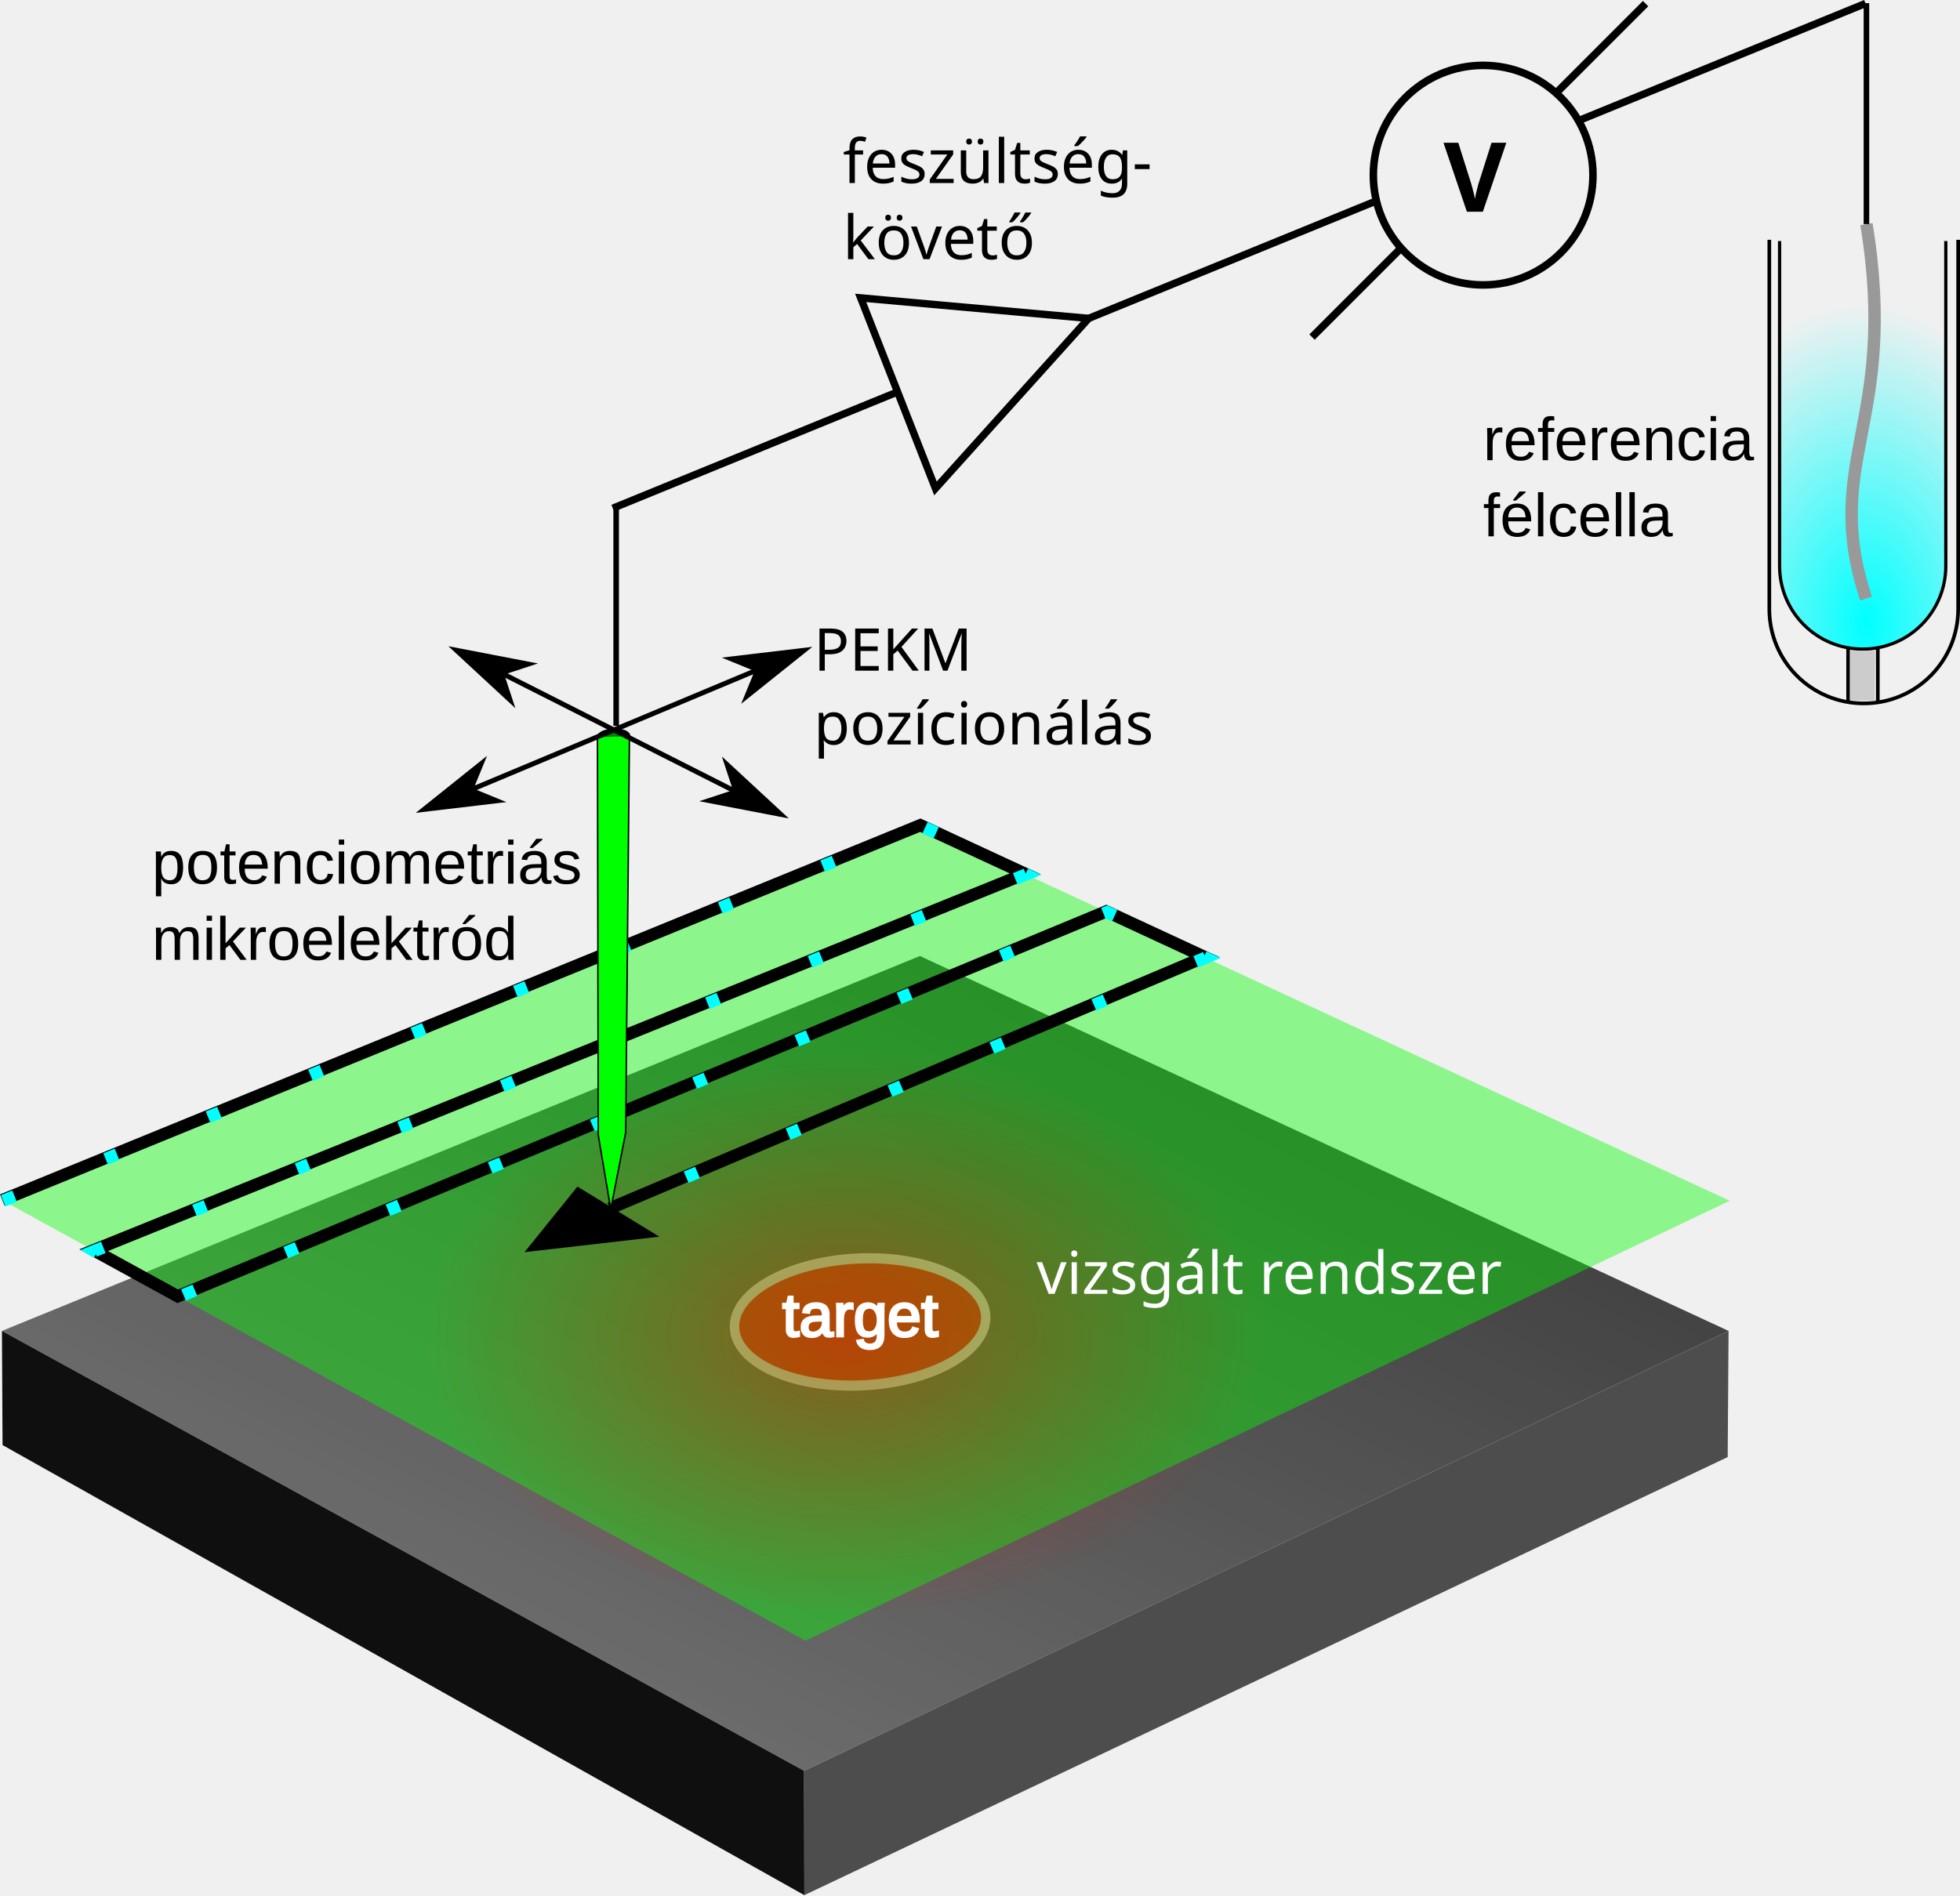
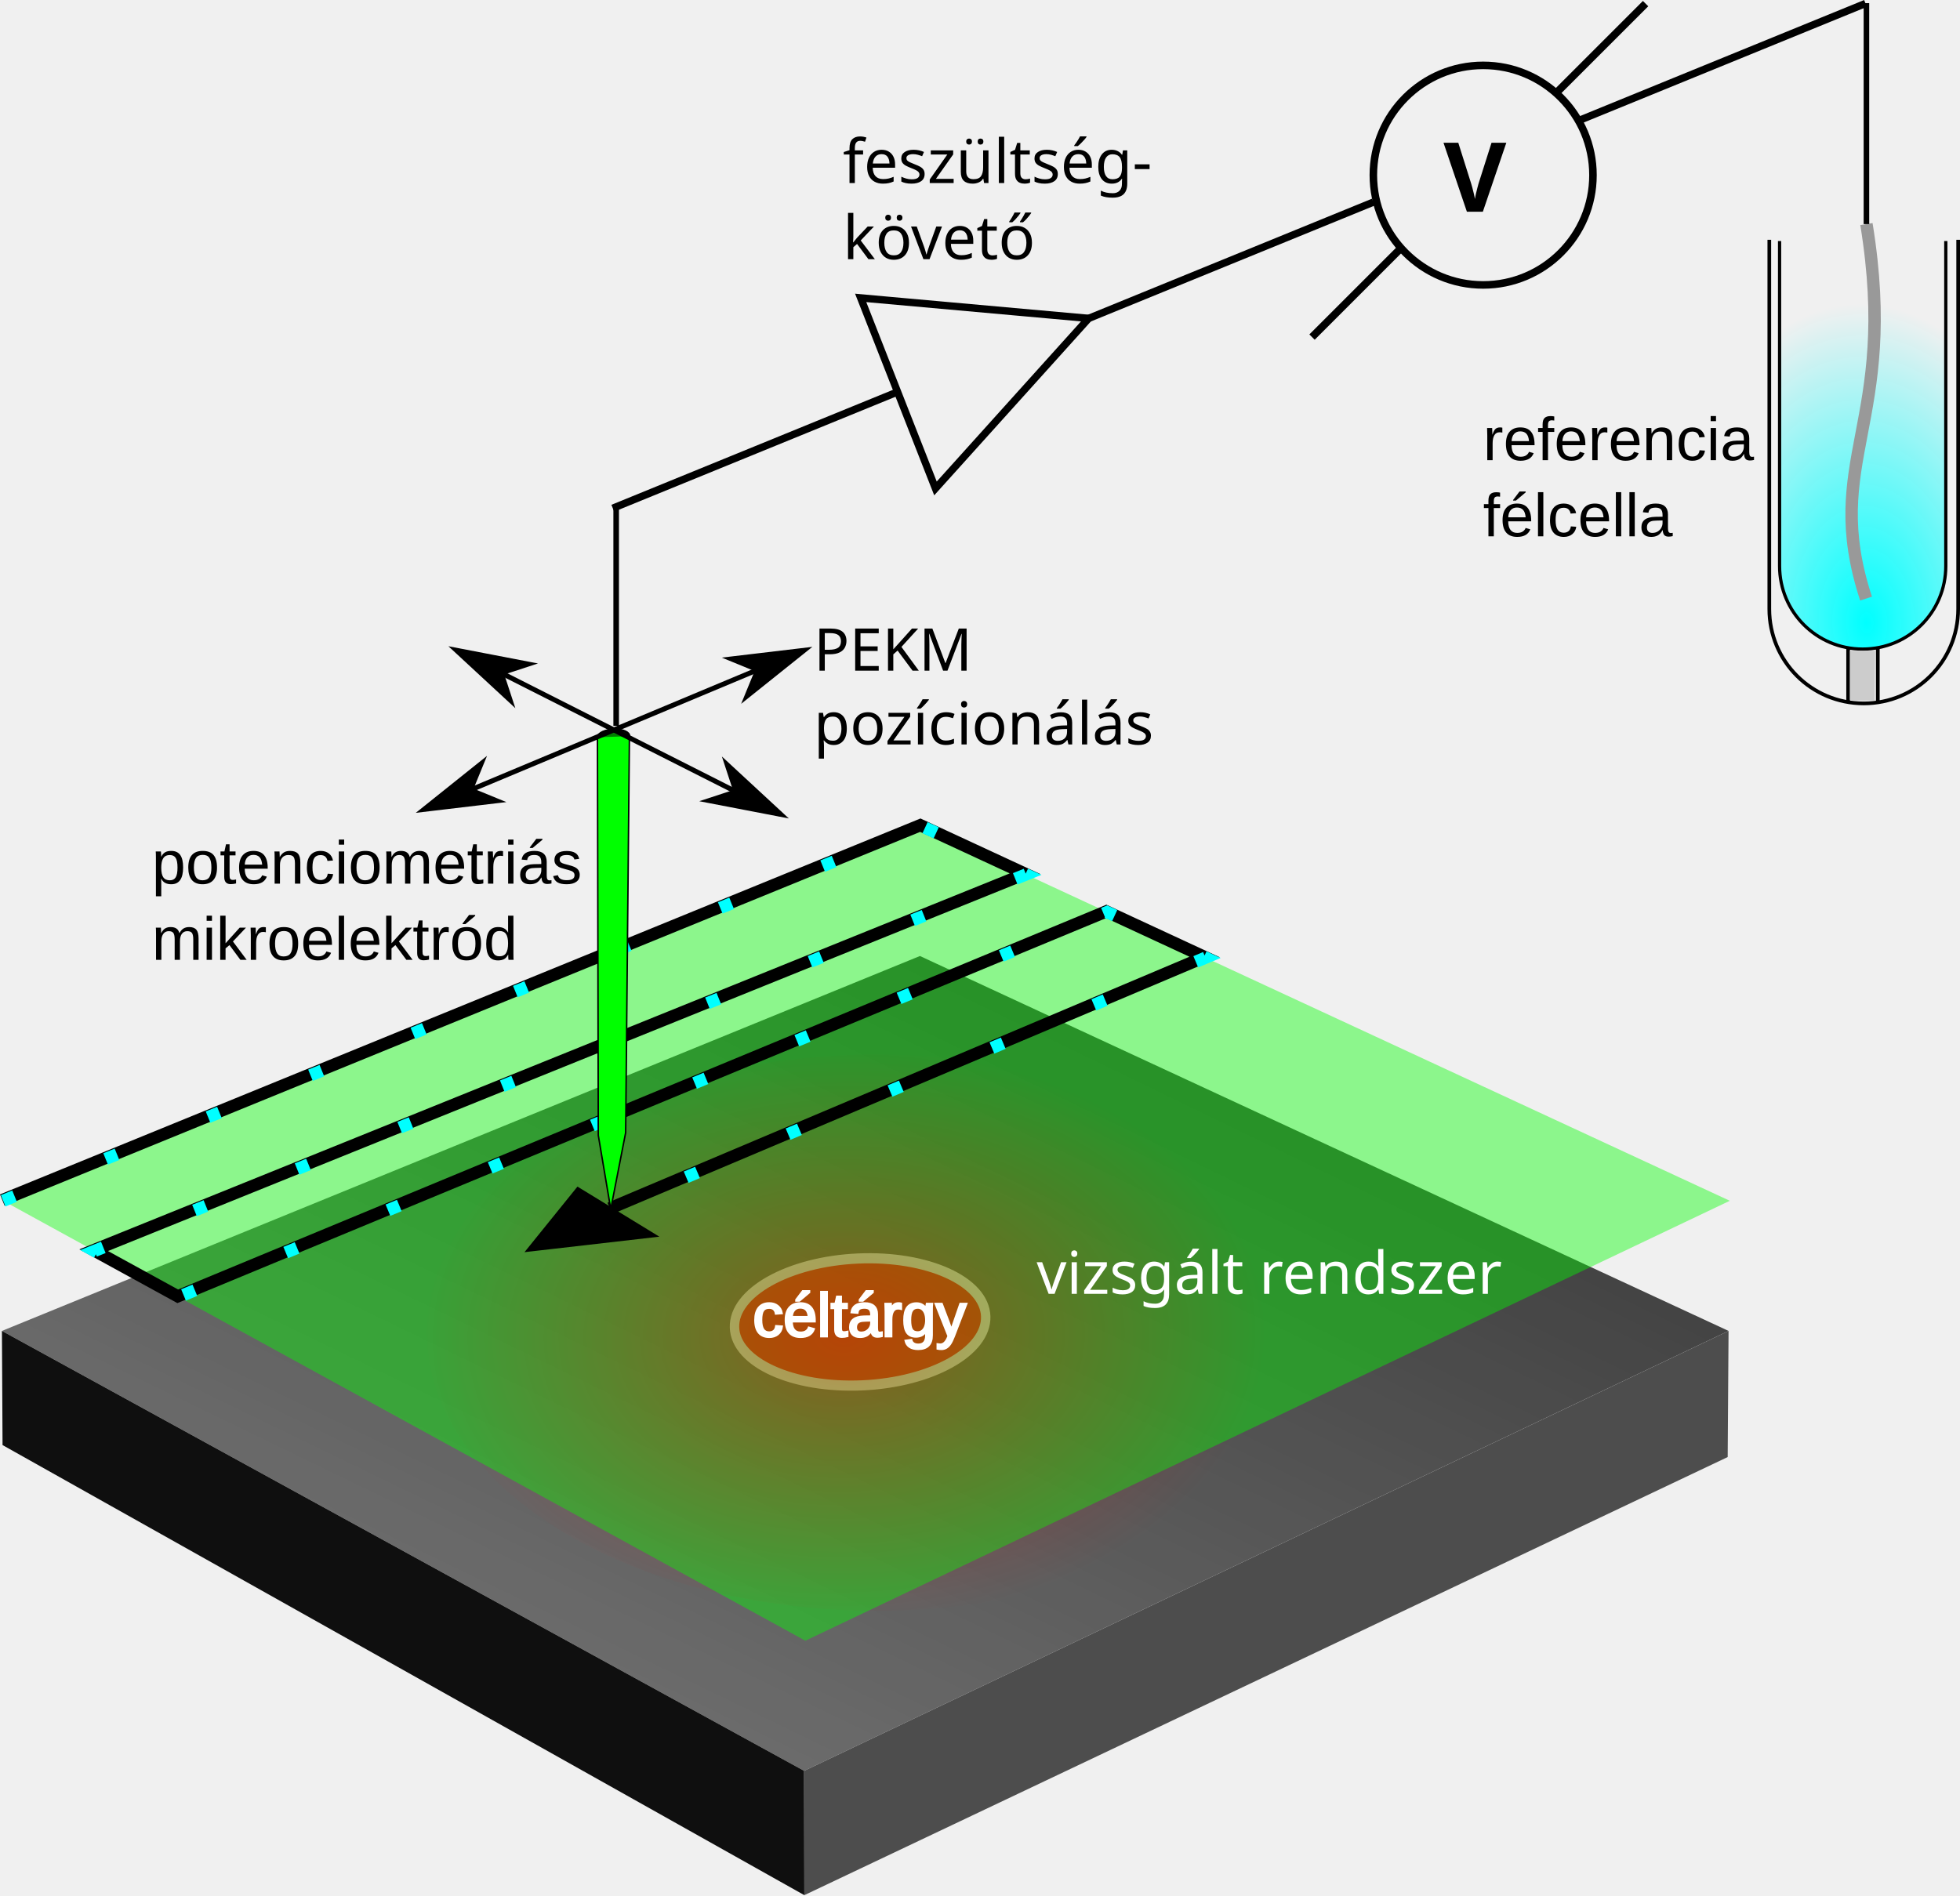
<svg xmlns="http://www.w3.org/2000/svg" xmlns:xlink="http://www.w3.org/1999/xlink" width="797.062" height="770.969" id="svg68187" version="1.1">
  <defs id="defs68189">
    <marker orient="auto" refY="0" refX="0" id="Arrow1Lend" style="overflow:visible">
      <path id="path64520" d="M 0,0 5,-5 -12.5,0 5,5 0,0 z" style="fill-rule:evenodd;stroke:#000000;stroke-width:1pt" transform="matrix(-0.8,0,0,-0.8,-10,0)" />
    </marker>
    <marker orient="auto" refY="0" refX="0" id="Arrow1Lstart" style="overflow:visible">
      <path id="path64517" d="M 0,0 5,-5 -12.5,0 5,5 0,0 z" style="fill-rule:evenodd;stroke:#000000;stroke-width:1pt" transform="matrix(0.8,0,0,0.8,10,0)" />
    </marker>
    <radialGradient xlink:href="#linearGradient66511" id="radialGradient66517" cx="-68.69" cy="564.073" fx="-68.69" fy="564.073" r="183.06" gradientTransform="matrix(-0.00967386,-0.640628,0.937709,-0.01415995,-598.2909,527.4306)" gradientUnits="userSpaceOnUse" />
    <linearGradient id="linearGradient66511">
      <stop style="stop-color:#ff0000;stop-opacity:1" offset="0" id="stop66513" />
      <stop style="stop-color:#ff0000;stop-opacity:0" offset="1" id="stop66515" />
    </linearGradient>
    <linearGradient y2="329.49" x2="1418.532" y1="66.27" x1="1546.188" gradientTransform="matrix(3.977367,0,0,3.977367,-5628.456,285.3111)" gradientUnits="userSpaceOnUse" id="linearGradient5267" xlink:href="#linearGradient3193" />
    <linearGradient id="linearGradient3193">
      <stop style="stop-color:#000000;stop-opacity:1" offset="0" id="stop3205" />
      <stop style="stop-color:#b3b3b3;stop-opacity:1" offset="1" id="stop3197" />
    </linearGradient>
    <linearGradient y2="329.49" x2="1418.532" y1="66.27" x1="1546.188" gradientTransform="matrix(3.977367,0,0,3.977367,-4263.561,398.5186)" gradientUnits="userSpaceOnUse" id="linearGradient68185" xlink:href="#linearGradient3193" />
    <radialGradient xlink:href="#linearGradient67227" id="radialGradient67233" cx="-770.242" cy="-107.118" fx="-770.242" fy="-107.118" r="115.357" gradientTransform="matrix(-0.03661566,-1.124624,0.7247331,-0.02359649,-95.59784,-399.5442)" gradientUnits="userSpaceOnUse" />
    <linearGradient id="linearGradient67227">
      <stop style="stop-color:#00ffff;stop-opacity:1;" offset="0" id="stop67229" />
      <stop style="stop-color:#00ffff;stop-opacity:0;" offset="1" id="stop67231" />
    </linearGradient>
    <radialGradient xlink:href="#linearGradient67227-9" id="radialGradient67233-1" cx="-770.242" cy="-107.118" fx="-770.242" fy="-107.118" r="115.357" gradientTransform="matrix(-0.03661566,-1.124624,0.7247331,-0.02359649,2194.821,-234.3322)" gradientUnits="userSpaceOnUse" />
    <linearGradient id="linearGradient67227-9">
      <stop style="stop-color:#00ffff;stop-opacity:1;" offset="0" id="stop67229-6" />
      <stop style="stop-color:#00ffff;stop-opacity:0;" offset="1" id="stop67231-9" />
    </linearGradient>
  </defs>
  <g id="layer1" transform="translate(-1386.281,-381.0625)">
    <path style="opacity:0.79;fill:url(#linearGradient68185);fill-opacity:1;stroke:#ff00ff;stroke-width:0;stroke-linecap:round;stroke-miterlimit:4" d="m 1387.066,922.442 373.32,-152.505 328.839,152.505 -375.936,178.95 z" id="rect3184" />
    <path style="fill:#0f0f0f;fill-opacity:1;stroke:#ff00ff;stroke-width:0;stroke-linecap:round;stroke-miterlimit:4" d="m 1387.066,922.442 326.223,178.95 0.088,50.562 -326.06,-183.076 z" id="rect3187" />
    <path style="fill:#4d4d4d;stroke:#ff00ff;stroke-width:0;stroke-linecap:round;stroke-miterlimit:4" d="m 1713.289,1101.391 375.936,-178.95 -0.354,51.309 -375.494,178.203 z" id="rect3189" />
    <path style="opacity:0.79;fill:#ff0000;fill-opacity:1;stroke:#ffffff;stroke-width:0.994;stroke-linecap:round;stroke-miterlimit:4;stroke-dasharray:none" id="path3977" d="m 1433.303,-181.267 a 13.274,6.213 0 0 1 -13.274,6.213 13.274,6.213 0 0 1 -13.274,-6.213 13.274,6.213 0 0 1 13.274,-6.213 13.274,6.213 0 0 1 13.274,6.213 z" transform="matrix(3.848144,-0.1706215,0.1367352,4.152473,-3703.634,1913.784)" />
    <path style="opacity:0.416;fill:#00ff00;fill-opacity:1;stroke:#ff00ff;stroke-width:0;stroke-linecap:round;stroke-miterlimit:4" d="m 1387.572,869.505 373.32,-152.505 328.839,152.505 -375.936,178.95 z" id="rect3184-2" />
    <path style="opacity:0.416;fill:url(#radialGradient66517);fill-opacity:1;fill-rule:evenodd;stroke:none" id="path66509" d="M 127.723,562.438 A 183.06,113.137 0 0 1 -55.336,675.575 183.06,113.137 0 0 1 -238.396,562.438 183.06,113.137 0 0 1 -55.336,449.301 183.06,113.137 0 0 1 127.723,562.438 Z" transform="translate(1798.25,360.6949)" />
-     <text xml:space="preserve" style="font-style:normal;font-weight:normal;line-height:0%;font-family:sans-serif;letter-spacing:0px;word-spacing:0px;fill:#ffffff;fill-opacity:1;stroke:#ffffff" x="1704.447" y="924.594" id="text3890-4">
-       <tspan id="tspan3892-2" x="1704.447" y="924.594" style="font-style:normal;font-variant:normal;font-weight:normal;font-stretch:normal;font-size:24.779px;line-height:1.25;font-family:Arial;-inkscape-font-specification:Arial;fill:#ffffff;stroke:#ffffff">target</tspan>
+     <text xml:space="preserve" style="font-style:normal;font-weight:normal;line-height:0%;font-family:sans-serif;letter-spacing:0px;word-spacing:0px;fill:#ffffff;fill-opacity:1;stroke:#ffffff" x="1692.447" y="924.594" id="text3890-4">
+       <tspan id="tspan3892-2" x="1692.447" y="924.594" style="font-style:normal;font-variant:normal;font-weight:normal;font-stretch:normal;font-size:24.779px;line-height:1.25;font-family:Arial;-inkscape-font-specification:Arial;fill:#ffffff;stroke:#ffffff">céltárgy</tspan>
    </text>
    <text xml:space="preserve" style="font-style:normal;font-weight:normal;line-height:0%;font-family:sans-serif;letter-spacing:0px;word-spacing:0px;fill:#ffffff;fill-opacity:1;stroke:none" x="1807.844" y="907.357" id="text68127-2">
      <tspan id="tspan68129-5" x="1807.844" y="907.357" style="font-size:24px;line-height:1.25;font-family:sans-serif;fill:#ffffff">vizsgált rendszer</tspan>
    </text>
    <path style="fill:#000000;stroke:#000000;stroke-width:1px;stroke-linecap:butt;stroke-linejoin:miter;stroke-opacity:1" d="m 1600.727,889.772 20.499,-25.381 31.697,19.383 z" id="path66525" />
    <path style="fill:none;stroke:#000000;stroke-width:5;stroke-linecap:butt;stroke-linejoin:miter;stroke-miterlimit:4;stroke-opacity:1;stroke-dasharray:none;stroke-dashoffset:0" d="m 1387.223,869.226 373.32,-152.505 42.637,19.774 -378.804,153.112 34.186,18.753 377.596,-156.571 40.008,18.554 -241.865,102.258" id="path66523-9" />
    <path style="fill:none;stroke:#00ffff;stroke-width:5;stroke-linecap:butt;stroke-linejoin:miter;stroke-miterlimit:4;stroke-opacity:1;stroke-dasharray:5, 40;stroke-dashoffset:0" d="m 1387.572,869.505 373.32,-152.505 42.637,19.774 -378.804,153.112 34.186,18.753 377.595,-156.571 40.008,18.554 -241.865,102.258" id="path66523" />
    <path style="fill:#008000;stroke:#000000;stroke-width:1;stroke-miterlimit:4;stroke-dasharray:none" id="path3923-3" d="m 75.714,238.791 a 7.857,2.857 0 0 1 -7.857,2.857 7.857,2.857 0 0 1 -7.857,-2.857 7.857,2.857 0 0 1 7.857,-2.857 7.857,2.857 0 0 1 7.857,2.857 z" transform="matrix(0.8253199,-0.01891794,-0.09297075,1.023008,1601.922,437.8108)" />
    <path style="fill:#00ff00;stroke:#000000;stroke-width:0.595px;stroke-linecap:butt;stroke-linejoin:miter;stroke-opacity:1" d="m 1629.24,680.961 0.344,161.924 5.065,29.995 6.067,-31.113 1.532,-161.24" id="path3917-7" />
    <text xml:space="preserve" style="font-style:normal;font-weight:normal;line-height:0%;font-family:sans-serif;letter-spacing:0px;word-spacing:0px;fill:#000000;fill-opacity:1;stroke:none" x="1448.014" y="740.517" id="text3975-9-5-6">
      <tspan x="1448.014" y="740.517" id="tspan3979-4-0-7" style="font-style:normal;font-variant:normal;font-weight:normal;font-stretch:normal;font-size:24.779px;line-height:1.25;font-family:Arial;-inkscape-font-specification:Arial">potenciometriás</tspan>
      <tspan x="1448.014" y="771.491" style="font-style:normal;font-variant:normal;font-weight:normal;font-stretch:normal;font-size:24.779px;line-height:1.25;font-family:Arial;-inkscape-font-specification:Arial" id="tspan5086">mikroelektród</tspan>
    </text>
    <path style="fill:none;stroke:#000000;stroke-width:1.493;stroke-miterlimit:4" d="m 2182.599,478.598 0,150.19 c 0,21.274 -17.127,38.401 -38.401,38.401 -21.274,0 -38.401,-17.127 -38.401,-38.401 l 0,-150.19" id="rect67151-7" />
    <path style="fill:url(#radialGradient67233-1);fill-opacity:1;stroke:#000000;stroke-width:1.314;stroke-miterlimit:4" d="m 2177.568,479.11 0,132.184 c 0,18.724 -15.073,33.797 -33.797,33.797 -18.724,0 -33.797,-15.073 -33.797,-33.797 l 0,-132.184" id="rect67151-4-2" />
    <path style="fill:none;stroke:#000000;stroke-width:1.493;stroke-linecap:butt;stroke-linejoin:miter;stroke-miterlimit:4;stroke-opacity:1;stroke-dasharray:none" d="m 2137.85,644.535 0,22.326" id="path67173-81" />
    <path style="fill:none;stroke:#000000;stroke-width:1.493;stroke-linecap:butt;stroke-linejoin:miter;stroke-miterlimit:4;stroke-opacity:1;stroke-dasharray:none" d="m 2149.918,644.384 0,22.326" id="path67173-8-2" />
    <path style="fill:#cccccc;fill-opacity:1;fill-rule:evenodd;stroke:none" d="m 2139.55,665.907 -0.96,-0.192 0,-9.973 0,-9.973 5.128,0 5.128,0 -0.114,10.11 -0.114,10.11 -4.053,0.056 c -2.229,0.031 -4.486,-0.031 -5.013,-0.136 l 0,0 z" id="path67193-0" />
    <path style="fill:none;stroke:#999999;stroke-width:5.055;stroke-linecap:butt;stroke-linejoin:miter;stroke-miterlimit:4;stroke-opacity:1;stroke-dasharray:none" d="m 2145.292,472.206 c 13.202,81.08 -18.501,96.234 -0.157,152.345" id="path67199-5" />
    <path style="fill:none;stroke:#000000;stroke-width:5;stroke-linecap:round;stroke-miterlimit:4;stroke-dasharray:none;stroke-dashoffset:0" id="path67235-2" d="m -878.833,50.291 a 72.731,72.731 0 0 1 -72.731,72.731 72.731,72.731 0 0 1 -72.731,-72.731 72.731,72.731 0 0 1 72.731,-72.731 72.731,72.731 0 0 1 72.731,72.731 z" transform="matrix(0.6139857,0,0,0.6139857,2573.675,421.4305)" />
    <text xml:space="preserve" style="font-style:normal;font-weight:normal;line-height:0%;font-family:sans-serif;letter-spacing:0px;word-spacing:0px;fill:#000000;fill-opacity:1;stroke:none" x="1973.302" y="467.194" id="text67237-9">
      <tspan id="tspan67239-5" x="1973.302" y="467.194" style="font-weight:bold;font-size:39.295px;line-height:1.25;font-family:sans-serif;-inkscape-font-specification:'Sans Bold'">V</tspan>
    </text>
    <path style="fill:none;stroke:#000000;stroke-width:3.07;stroke-linecap:butt;stroke-linejoin:miter;stroke-miterlimit:4;stroke-opacity:1;stroke-dasharray:none" d="m 1919.839,518.176 36.206,-36.206" id="path67243-1" />
    <path style="fill:none;stroke:#000000;stroke-width:3.07;stroke-linecap:butt;stroke-linejoin:miter;stroke-miterlimit:4;stroke-opacity:1;stroke-dasharray:none" d="m 2019.089,418.926 36.392,-36.392" id="path67245-7" />
    <text xml:space="preserve" style="font-style:normal;font-weight:normal;line-height:0%;font-family:sans-serif;letter-spacing:0px;word-spacing:0px;fill:#000000;fill-opacity:1;stroke:none" x="1989.386" y="568.251" id="text3975-9-5-9-0">
      <tspan x="1989.386" y="568.251" style="font-style:normal;font-variant:normal;font-weight:normal;font-stretch:normal;font-size:24.779px;line-height:1.25;font-family:Arial;-inkscape-font-specification:Arial" id="tspan67283-7">referencia</tspan>
      <tspan x="1989.386" y="599.224" style="font-style:normal;font-variant:normal;font-weight:normal;font-stretch:normal;font-size:24.779px;line-height:1.25;font-family:Arial;-inkscape-font-specification:Arial" id="tspan5078">félcella</tspan>
    </text>
    <text xml:space="preserve" style="font-style:normal;font-weight:normal;line-height:0%;font-family:sans-serif;letter-spacing:0px;word-spacing:0px;fill:#000000;fill-opacity:1;stroke:none" x="1729.04" y="455.517" id="text67311-1">
      <tspan x="1729.04" y="455.517" id="tspan67315-0" style="font-size:24.779px;line-height:1.25;font-family:sans-serif">feszültség-</tspan>
      <tspan x="1729.04" y="486.491" style="font-size:24.779px;line-height:1.25;font-family:sans-serif" id="tspan5074">követő</tspan>
    </text>
    <path style="fill:none;stroke:#000000;stroke-width:3;stroke-linecap:butt;stroke-linejoin:miter;stroke-miterlimit:4;stroke-opacity:1;stroke-dasharray:none" d="M 1829.002,510.573 1944.804,463.267" id="path67548-2-0" />
    <path style="fill:none;stroke:#000000;stroke-width:3;stroke-linecap:butt;stroke-linejoin:miter;stroke-miterlimit:4;stroke-opacity:1;stroke-dasharray:none" d="m 1736.286,502.237 92.716,8.336 -62.298,69.171 z" id="path68078-6" />
    <path style="fill:none;stroke:#000000;stroke-width:2.258;stroke-linecap:butt;stroke-linejoin:miter;stroke-miterlimit:4;stroke-opacity:1;stroke-dasharray:none" d="m 2145.292,382.335 0,89.871" id="path67548-4-6-7" />
    <path style="fill:none;stroke:#000000;stroke-width:3;stroke-linecap:butt;stroke-linejoin:miter;stroke-miterlimit:4;stroke-opacity:1;stroke-dasharray:none" d="m 1635.484,587.797 115.802,-47.306" id="path67548-2-0-1" />
    <path style="fill:none;stroke:#000000;stroke-width:3;stroke-linecap:butt;stroke-linejoin:miter;stroke-miterlimit:4;stroke-opacity:1;stroke-dasharray:none" d="M 2029.119,429.771 2144.921,382.464" id="path67548-2-0-3" />
    <path style="fill:none;stroke:#000000;stroke-width:2.258;stroke-linecap:butt;stroke-linejoin:miter;stroke-miterlimit:4;stroke-opacity:1;stroke-dasharray:none" d="m 1636.854,586.426 0,89.871" id="path67548-4-6-7-4" />
    <g id="g69526" transform="translate(-1171.777,-218.1929)">
      <path id="path68642" d="M 2884.83,863.882 2730.737,928.394" style="fill:none;stroke:#000000;stroke-width:2.007;stroke-linecap:butt;stroke-linejoin:miter;stroke-miterlimit:4;stroke-opacity:1;stroke-dasharray:none;marker-start:url(#Arrow1Lstart);marker-end:url(#Arrow1Lend)" />
      <path id="path68644" d="m 2743.88,863.882 131.496,66.535" style="fill:none;stroke:#000000;stroke-width:2.007;stroke-linecap:butt;stroke-linejoin:miter;stroke-miterlimit:4;stroke-opacity:1;stroke-dasharray:none;marker-start:url(#Arrow1Lstart);marker-end:url(#Arrow1Lend)" />
    </g>
    <text xml:space="preserve" style="font-style:normal;font-weight:normal;line-height:0%;font-family:sans-serif;letter-spacing:0px;word-spacing:0px;fill:#000000;fill-opacity:1;stroke:none" x="1717.207" y="653.879" id="text69532">
      <tspan x="1717.207" y="653.879" id="tspan69536" style="font-size:24px;line-height:1.25;font-family:sans-serif">PEKM</tspan>
      <tspan x="1717.207" y="683.879" style="font-size:24px;line-height:1.25;font-family:sans-serif" id="tspan5082">pozícionálás</tspan>
    </text>
  </g>
</svg>
